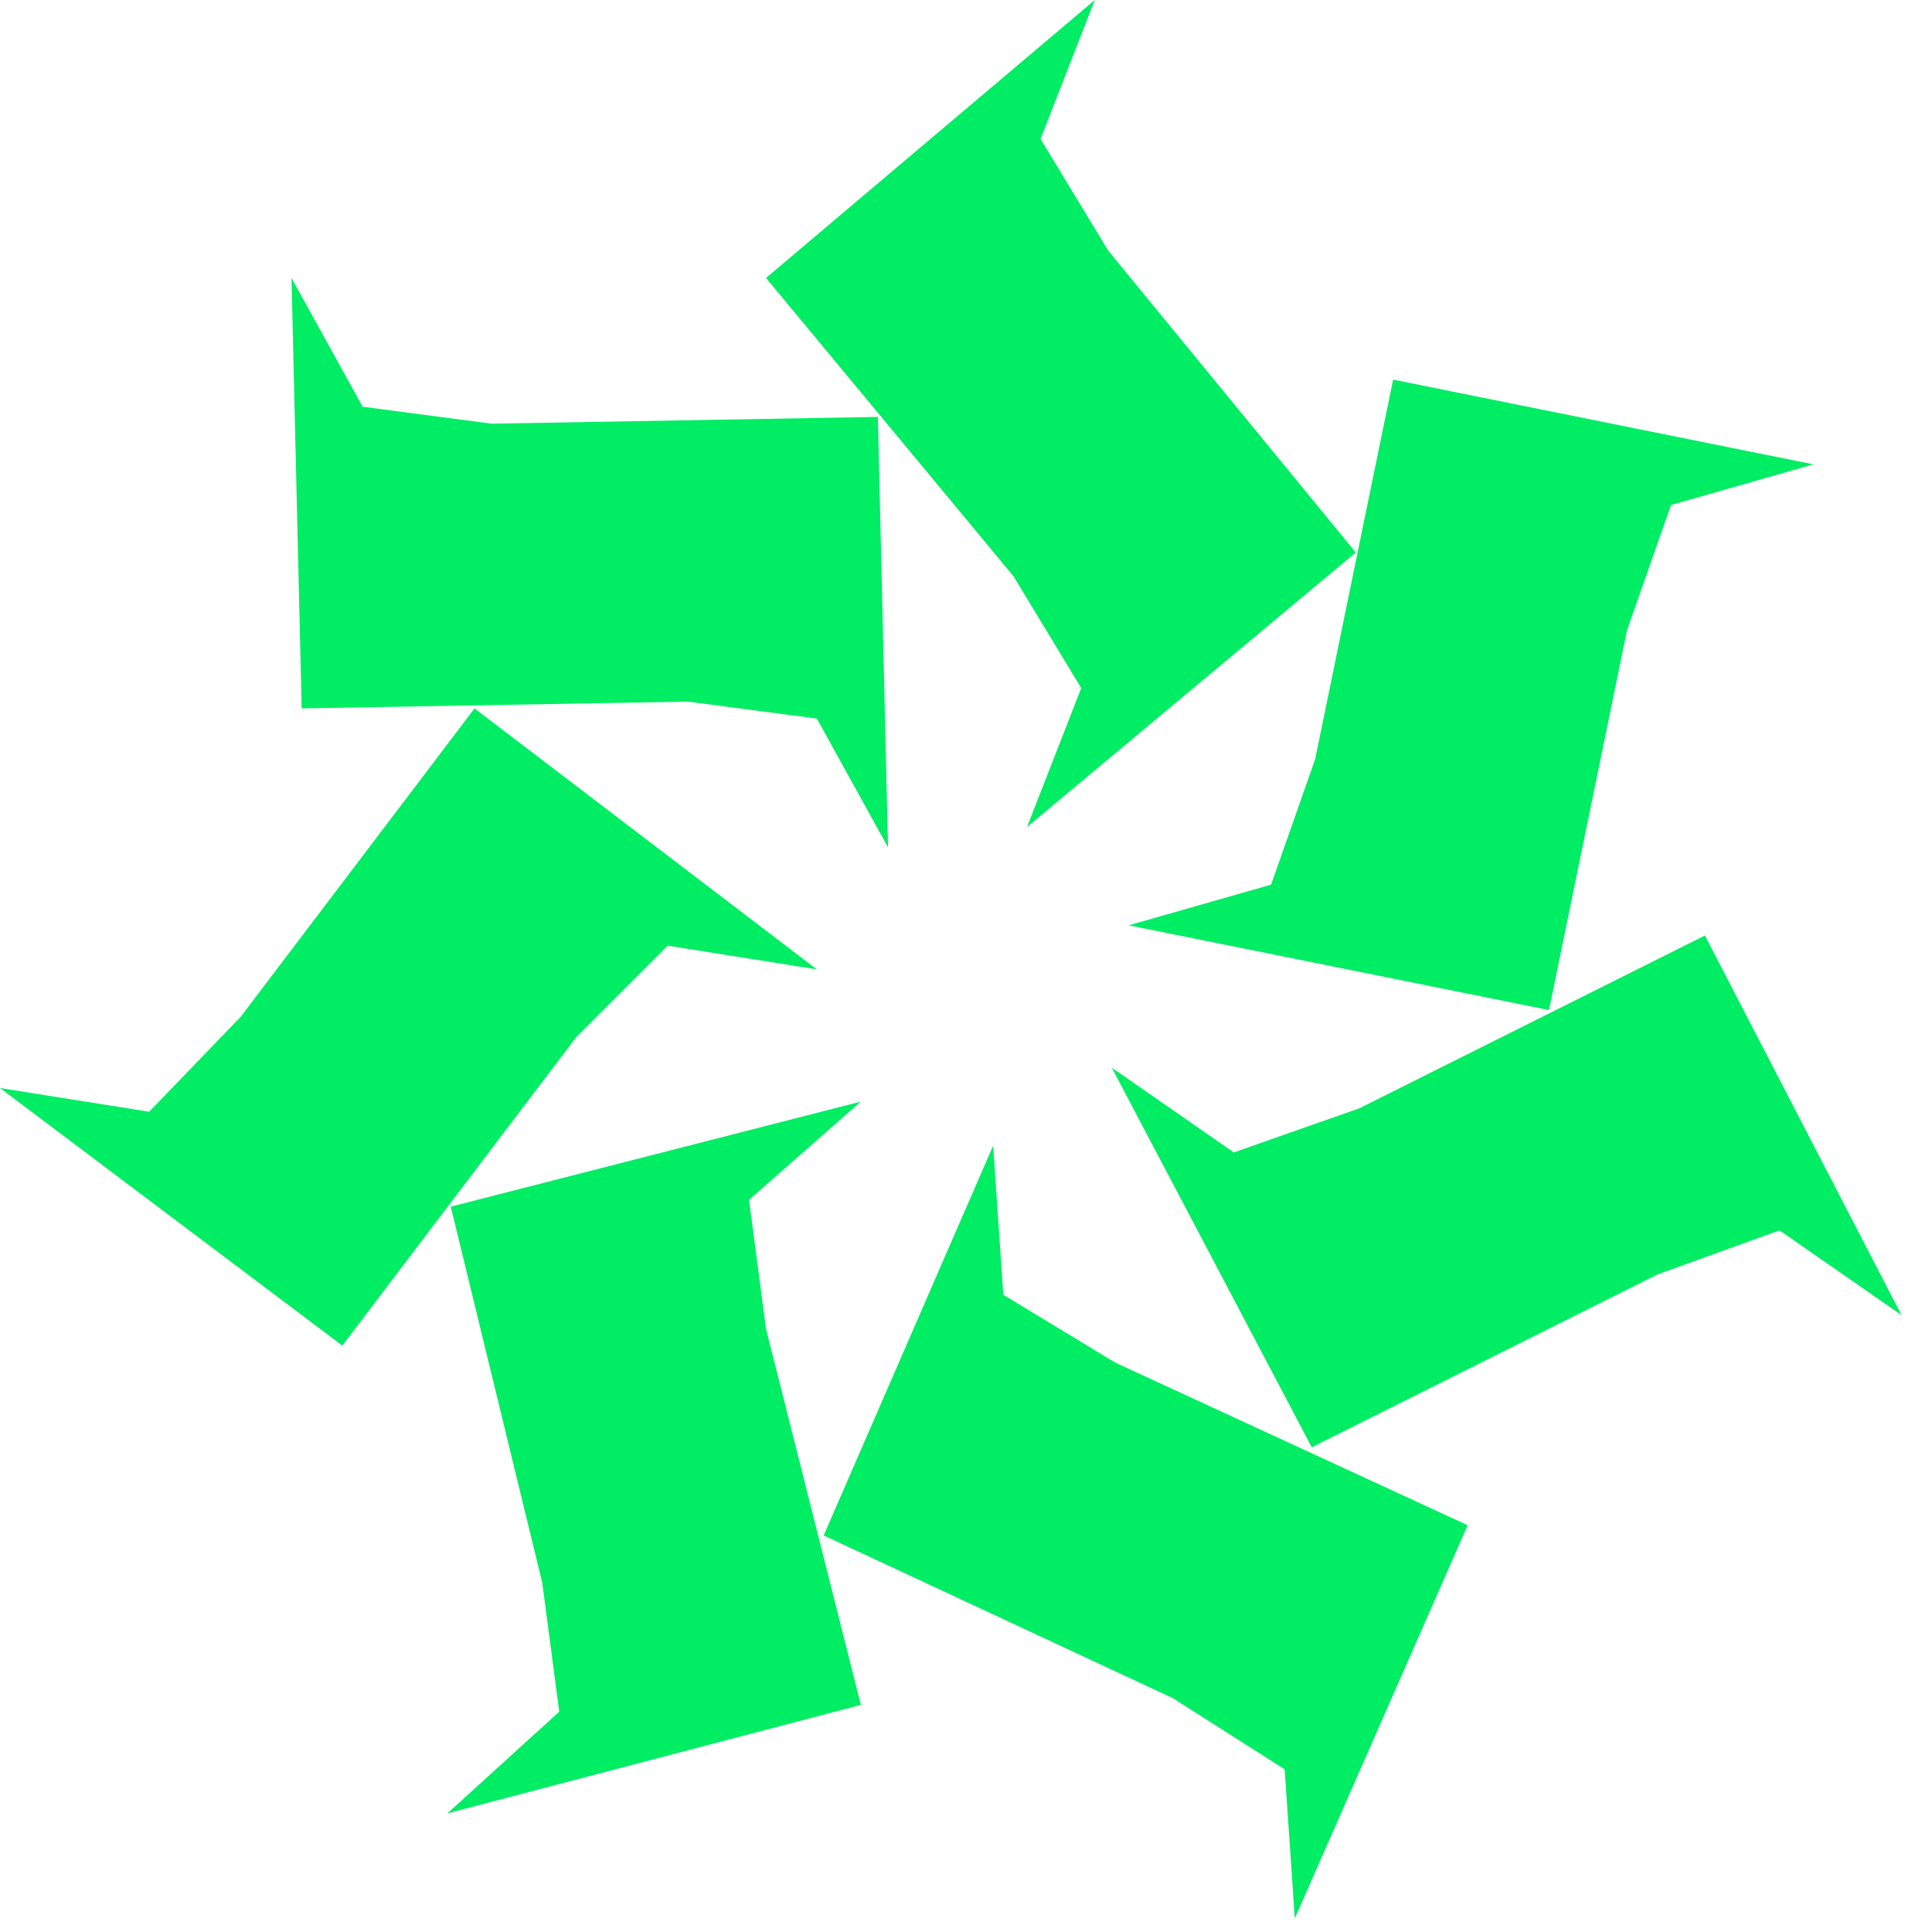
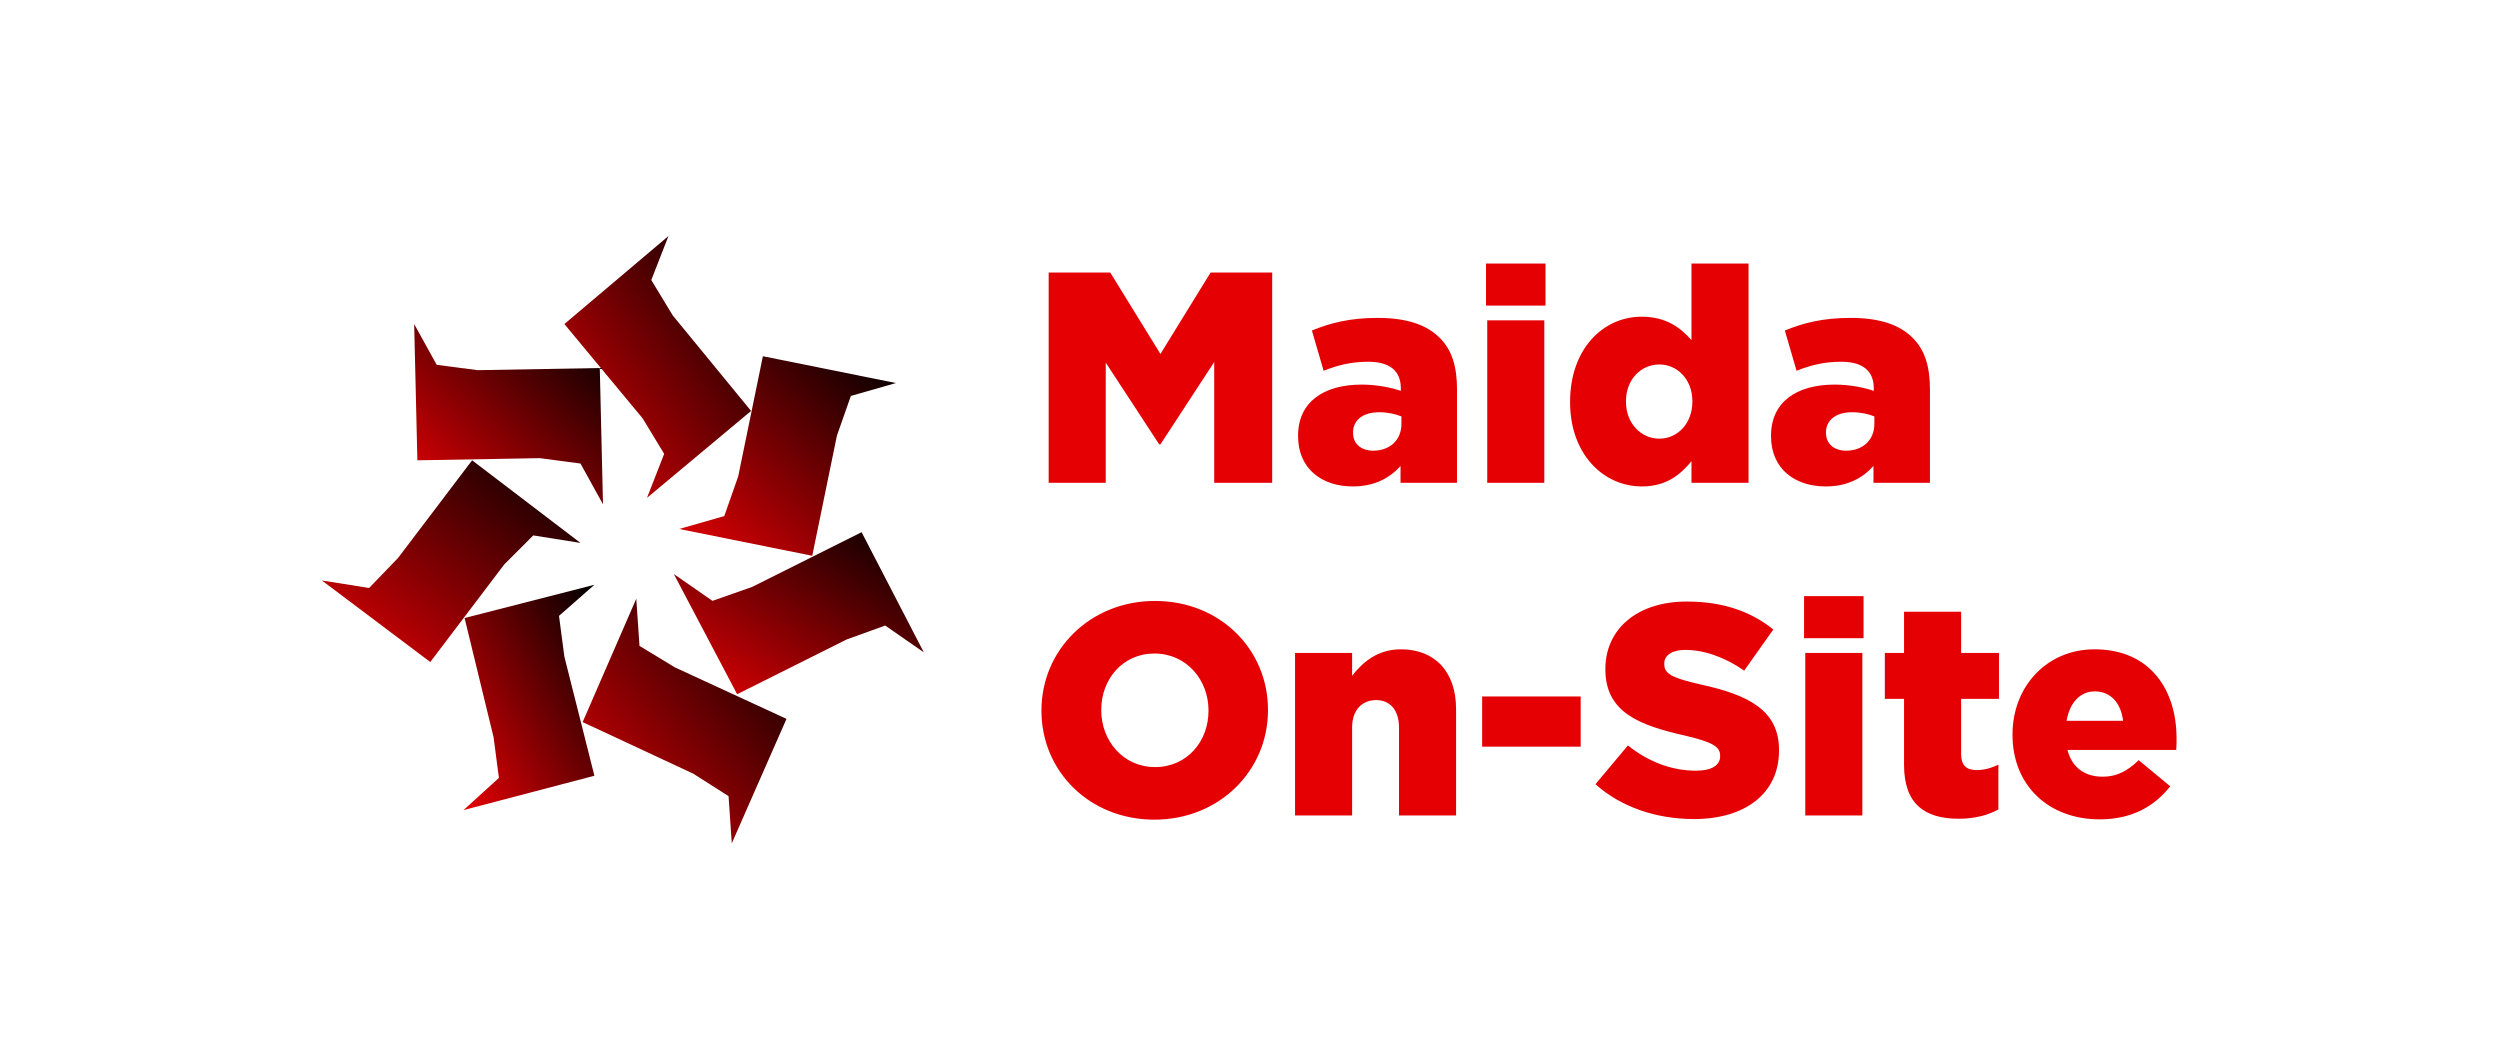
- <svg xmlns="http://www.w3.org/2000/svg" width="57" height="57" viewBox="0 0 57 57" fill="none">
-   <path d="M40 16.3L32.7 7.4L30.7 4.1L32.3 0L22.6 8.2L29.9 17L31.9 20.3L30.3 24.4L40 16.3Z" fill="url(#paint0_linear_12_111147)" />
-   <path d="M25.9 12.3L14.5 12.5L10.7 12L8.6 8.2L8.9 20.9L20.3 20.7L24.1 21.2L26.2 25L25.9 12.3Z" fill="url(#paint1_linear_12_111147)" />
-   <path d="M14 20.9L7.1 30L4.4 32.8L0 32.1L10.1 39.7L17 30.6L19.7 27.9L24.1 28.6L14 20.9Z" fill="url(#paint2_linear_12_111147)" />
-   <path d="M13.299 35.6L15.999 46.7L16.499 50.5L13.199 53.5L25.399 50.3L22.599 39.2L22.099 35.4L25.399 32.5L13.299 35.6Z" fill="url(#paint3_linear_12_111147)" />
-   <path d="M24.301 45.3L34.601 50.1L37.901 52.2L38.201 56.6L43.301 45L32.901 40.2L29.601 38.2L29.301 33.8L24.301 45.3Z" fill="url(#paint4_linear_12_111147)" />
-   <path d="M38.701 42.7L48.901 37.6L52.501 36.3L56.101 38.8L50.301 27.6L40.101 32.7L36.401 34L32.801 31.5L38.701 42.7Z" fill="url(#paint5_linear_12_111147)" />
-   <path d="M45.701 29.8L48.001 18.6L49.301 14.9L53.501 13.7L41.101 11.2L38.801 22.4L37.501 26.1L33.301 27.3L45.701 29.8Z" fill="url(#paint6_linear_12_111147)" />
+ <svg xmlns="http://www.w3.org/2000/svg" width="233" height="99" viewBox="0 0 233 99" fill="none">
+   <path d="M70 38.3L62.7 29.4L60.7 26.1L62.3 22L52.6 30.2L59.9 39L61.9 42.3L60.3 46.4L70 38.3Z" fill="url(#paint0_linear_12_111135)" />
+   <path d="M55.9 34.3L44.5 34.5L40.7 34L38.6 30.2L38.9 42.9L50.3 42.7L54.1 43.2L56.2 47L55.9 34.3Z" fill="url(#paint1_linear_12_111135)" />
+   <path d="M44 42.9L37.1 52L34.4 54.8L30 54.1L40.1 61.7L47 52.6L49.7 49.9L54.1 50.6L44 42.9Z" fill="url(#paint2_linear_12_111135)" />
+   <path d="M43.299 57.6L45.999 68.7L46.499 72.5L43.199 75.5L55.399 72.3L52.599 61.2L52.099 57.4L55.399 54.5L43.299 57.6Z" fill="url(#paint3_linear_12_111135)" />
+   <path d="M54.301 67.3L64.601 72.1L67.901 74.2L68.201 78.6L73.301 67L62.901 62.2L59.601 60.2L59.301 55.8L54.301 67.3Z" fill="url(#paint4_linear_12_111135)" />
+   <path d="M68.701 64.7L78.901 59.6L82.501 58.3L86.101 60.8L80.301 49.6L70.101 54.7L66.401 56L62.801 53.5L68.701 64.7Z" fill="url(#paint5_linear_12_111135)" />
+   <path d="M75.701 51.8L78.001 40.6L79.301 36.9L83.501 35.7L71.101 33.2L68.801 44.4L67.501 48.1L63.301 49.3L75.701 51.8Z" fill="url(#paint6_linear_12_111135)" />
+   <path d="M97.736 45V25.4H103.476L108.152 32.988L112.828 25.4H118.568V45H113.164V33.744L108.152 41.416H108.04L103.056 33.8V45H97.736ZM126.077 45.336C123.193 45.336 120.981 43.684 120.981 40.66V40.604C120.981 37.468 123.361 35.844 126.917 35.844C128.317 35.844 129.689 36.124 130.557 36.432V36.18C130.557 34.612 129.577 33.716 127.533 33.716C125.937 33.716 124.705 34.024 123.361 34.556L122.269 30.804C123.977 30.104 125.797 29.628 128.401 29.628C131.117 29.628 132.965 30.272 134.169 31.476C135.317 32.596 135.793 34.164 135.793 36.292V45H130.529V43.432C129.493 44.58 128.065 45.336 126.077 45.336ZM127.981 42.004C129.521 42.004 130.613 41.024 130.613 39.512V38.812C130.081 38.588 129.325 38.42 128.541 38.42C127.001 38.42 126.105 39.176 126.105 40.296V40.352C126.105 41.388 126.889 42.004 127.981 42.004ZM138.498 28.48V24.56H144.042V28.48H138.498ZM138.61 45V29.852H143.93V45H138.61ZM153.025 45.336C149.441 45.336 146.333 42.34 146.333 37.496V37.44C146.333 32.512 149.413 29.516 152.997 29.516C155.293 29.516 156.637 30.552 157.645 31.7V24.56H162.965V45H157.645V42.984C156.609 44.244 155.293 45.336 153.025 45.336ZM154.649 40.884C156.357 40.884 157.729 39.456 157.729 37.44V37.384C157.729 35.396 156.357 33.968 154.649 33.968C152.941 33.968 151.541 35.368 151.541 37.384V37.44C151.541 39.456 152.941 40.884 154.649 40.884ZM170.155 45.336C167.271 45.336 165.059 43.684 165.059 40.66V40.604C165.059 37.468 167.439 35.844 170.995 35.844C172.395 35.844 173.767 36.124 174.635 36.432V36.18C174.635 34.612 173.655 33.716 171.611 33.716C170.015 33.716 168.783 34.024 167.439 34.556L166.347 30.804C168.055 30.104 169.875 29.628 172.479 29.628C175.195 29.628 177.043 30.272 178.247 31.476C179.395 32.596 179.871 34.164 179.871 36.292V45H174.607V43.432C173.571 44.58 172.143 45.336 170.155 45.336ZM172.059 42.004C173.599 42.004 174.691 41.024 174.691 39.512V38.812C174.159 38.588 173.403 38.42 172.619 38.42C171.079 38.42 170.183 39.176 170.183 40.296V40.352C170.183 41.388 170.967 42.004 172.059 42.004ZM107.592 76.392C101.544 76.392 97.064 71.884 97.064 66.256V66.2C97.064 60.572 101.6 56.008 107.648 56.008C113.696 56.008 118.176 60.516 118.176 66.144V66.2C118.176 71.828 113.64 76.392 107.592 76.392ZM107.648 71.492C110.644 71.492 112.632 69.084 112.632 66.256V66.2C112.632 63.372 110.588 60.908 107.592 60.908C104.624 60.908 102.636 63.316 102.636 66.144V66.2C102.636 69.028 104.68 71.492 107.648 71.492ZM120.698 76V60.852H126.018V62.98C126.998 61.72 128.398 60.516 130.554 60.516C133.774 60.516 135.706 62.644 135.706 66.088V76H130.386V67.796C130.386 66.144 129.518 65.248 128.258 65.248C126.97 65.248 126.018 66.144 126.018 67.796V76H120.698ZM138.136 69.588V64.912H147.32V69.588H138.136ZM157.881 76.336C154.409 76.336 151.105 75.244 148.697 73.088L151.721 69.476C153.653 71.016 155.809 71.828 158.077 71.828C159.533 71.828 160.317 71.324 160.317 70.484V70.428C160.317 69.616 159.673 69.168 157.013 68.552C152.841 67.6 149.621 66.424 149.621 62.392V62.336C149.621 58.696 152.505 56.064 157.209 56.064C160.541 56.064 163.145 56.96 165.273 58.668L162.557 62.504C160.765 61.244 158.805 60.572 157.069 60.572C155.753 60.572 155.109 61.132 155.109 61.832V61.888C155.109 62.784 155.781 63.176 158.497 63.792C163.005 64.772 165.805 66.228 165.805 69.896V69.952C165.805 73.956 162.641 76.336 157.881 76.336ZM168.139 59.48V55.56H173.683V59.48H168.139ZM168.251 76V60.852H173.571V76H168.251ZM182.553 76.308C179.361 76.308 177.457 74.908 177.457 71.296V65.136H175.665V60.852H177.457V57.016H182.777V60.852H186.305V65.136H182.777V70.26C182.777 71.324 183.253 71.772 184.233 71.772C184.933 71.772 185.605 71.576 186.249 71.268V75.44C185.297 75.972 184.037 76.308 182.553 76.308ZM195.686 76.364C190.926 76.364 187.566 73.2 187.566 68.496V68.44C187.566 64.016 190.73 60.516 195.21 60.516C200.446 60.516 202.854 64.352 202.854 68.804C202.854 69.14 202.854 69.532 202.826 69.896H192.69C193.11 71.548 194.314 72.388 195.966 72.388C197.226 72.388 198.234 71.912 199.326 70.848L202.266 73.284C200.81 75.132 198.71 76.364 195.686 76.364ZM192.606 67.18H197.87C197.674 65.5 196.694 64.436 195.238 64.436C193.838 64.436 192.886 65.528 192.606 67.18Z" fill="#E50004" />
  <defs>
-     <linearGradient id="paint0_linear_12_111147" x1="39.968" y1="0.134" x2="17.123" y2="16.564" gradientUnits="userSpaceOnUse">
-       <stop offset="1" stop-color="#00ED64" />
+     <linearGradient id="paint0_linear_12_111135" x1="69.968" y1="22.134" x2="47.123" y2="38.564" gradientUnits="userSpaceOnUse">
+       <stop />
+       <stop offset="1" stop-color="#E50004" />
    </linearGradient>
-     <linearGradient id="paint1_linear_12_111147" x1="26.168" y1="8.292" x2="9.601" y2="25.796" gradientUnits="userSpaceOnUse">
-       <stop offset="1" stop-color="#00ED64" />
+     <linearGradient id="paint1_linear_12_111135" x1="56.168" y1="30.293" x2="39.601" y2="47.796" gradientUnits="userSpaceOnUse">
+       <stop />
+       <stop offset="1" stop-color="#E50004" />
    </linearGradient>
-     <linearGradient id="paint2_linear_12_111147" x1="24.057" y1="21.003" x2="6.086" y2="44.237" gradientUnits="userSpaceOnUse">
-       <stop offset="1" stop-color="#00ED64" />
+     <linearGradient id="paint2_linear_12_111135" x1="54.057" y1="43.003" x2="36.086" y2="66.237" gradientUnits="userSpaceOnUse">
+       <stop />
+       <stop offset="1" stop-color="#E50004" />
    </linearGradient>
-     <linearGradient id="paint3_linear_12_111147" x1="25.377" y1="32.616" x2="7.285" y2="43.216" gradientUnits="userSpaceOnUse">
-       <stop offset="1" stop-color="#00ED64" />
+     <linearGradient id="paint3_linear_12_111135" x1="55.377" y1="54.616" x2="37.285" y2="65.216" gradientUnits="userSpaceOnUse">
+       <stop />
+       <stop offset="1" stop-color="#E50004" />
    </linearGradient>
-     <linearGradient id="paint4_linear_12_111147" x1="43.267" y1="33.926" x2="21.085" y2="52.567" gradientUnits="userSpaceOnUse">
-       <stop offset="1" stop-color="#00ED64" />
+     <linearGradient id="paint4_linear_12_111135" x1="73.267" y1="55.926" x2="51.085" y2="74.567" gradientUnits="userSpaceOnUse">
+       <stop />
+       <stop offset="1" stop-color="#E50004" />
    </linearGradient>
-     <linearGradient id="paint5_linear_12_111147" x1="56.059" y1="27.683" x2="42.494" y2="48.792" gradientUnits="userSpaceOnUse">
-       <stop offset="1" stop-color="#00ED64" />
+     <linearGradient id="paint5_linear_12_111135" x1="86.059" y1="49.683" x2="72.494" y2="70.792" gradientUnits="userSpaceOnUse">
+       <stop />
+       <stop offset="1" stop-color="#E50004" />
    </linearGradient>
-     <linearGradient id="paint6_linear_12_111147" x1="53.465" y1="11.302" x2="35.171" y2="31.339" gradientUnits="userSpaceOnUse">
-       <stop offset="1" stop-color="#00ED64" />
+     <linearGradient id="paint6_linear_12_111135" x1="83.465" y1="33.302" x2="65.171" y2="53.339" gradientUnits="userSpaceOnUse">
+       <stop />
+       <stop offset="1" stop-color="#E50004" />
    </linearGradient>
  </defs>
</svg>
